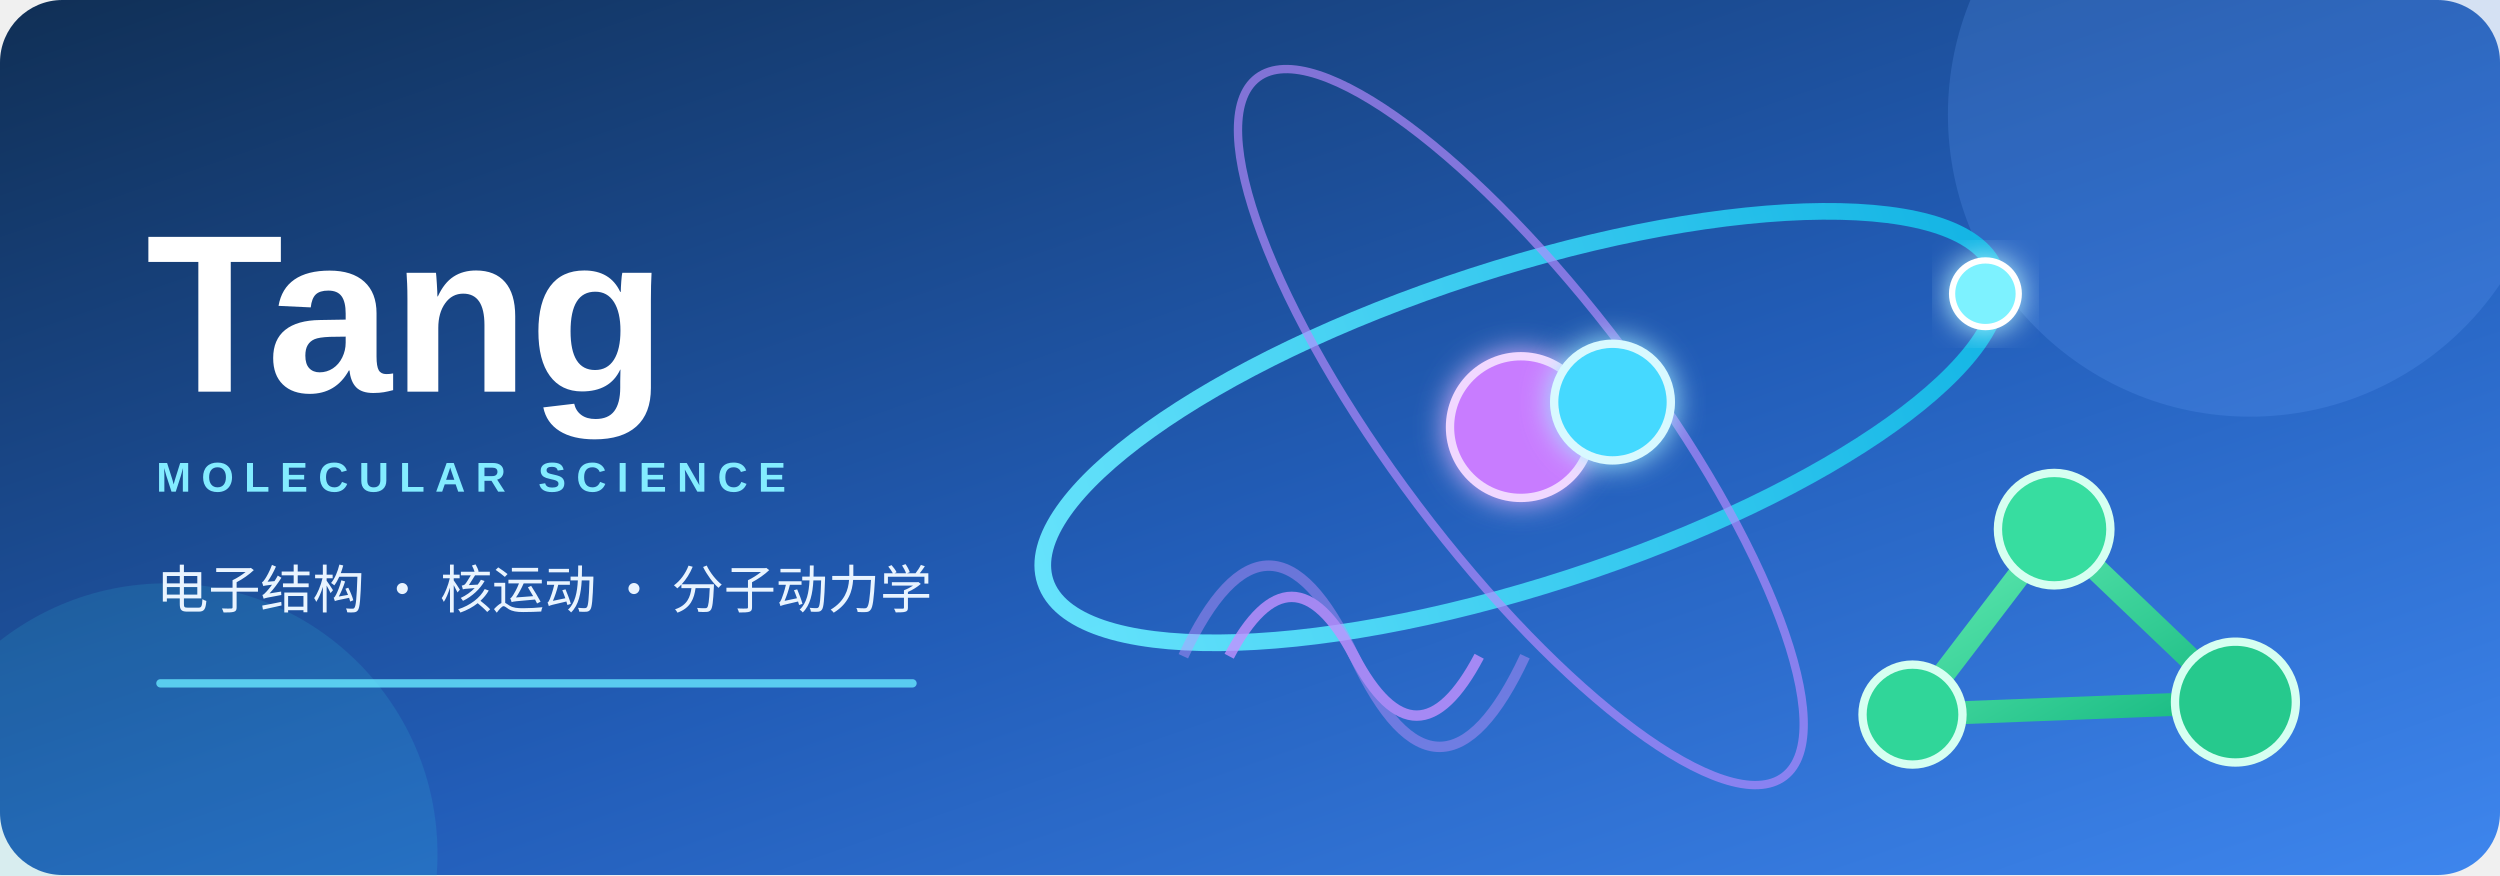
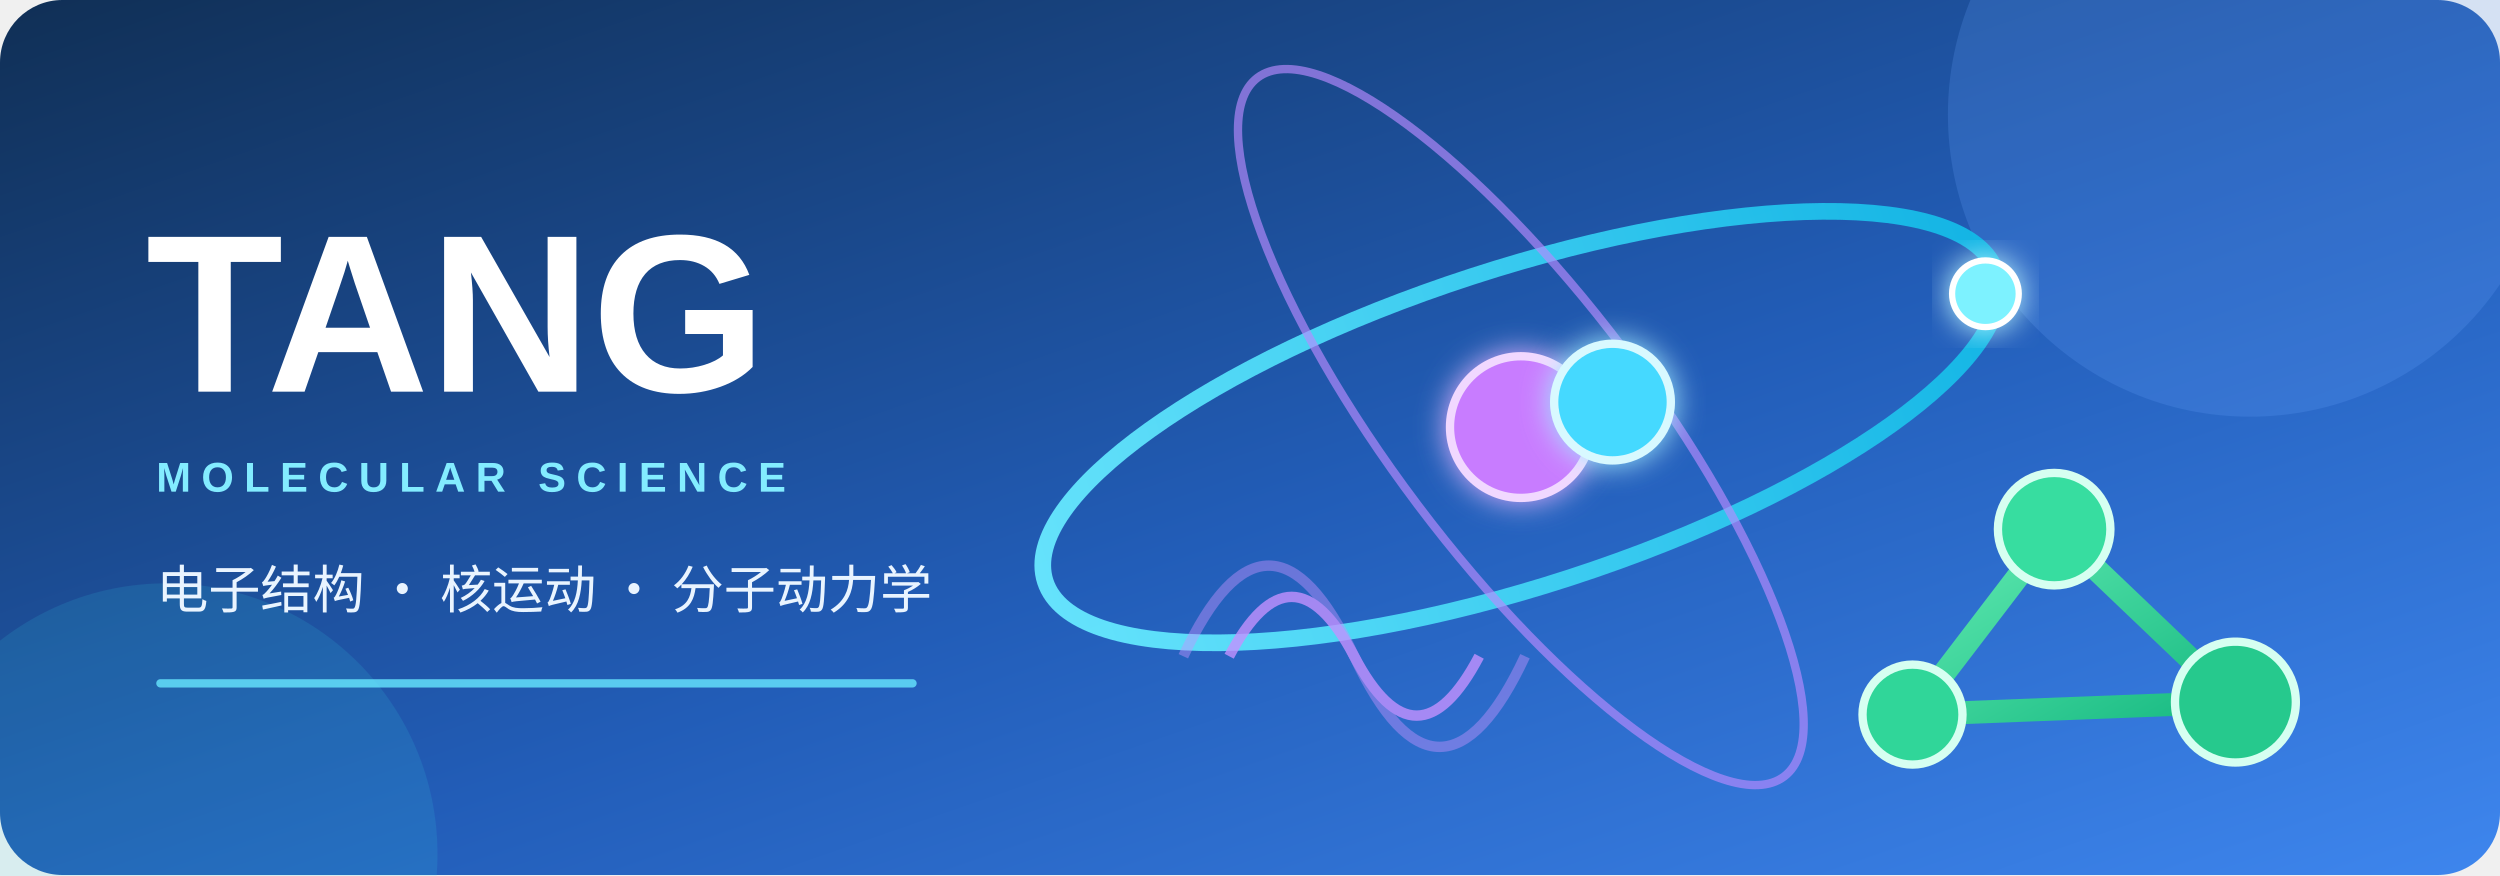
<svg xmlns="http://www.w3.org/2000/svg" viewBox="0 0 1200 420" role="img" aria-labelledby="title desc">
  <defs>
    <linearGradient id="bg" x1="0" y1="0" x2="1" y2="1">
      <stop offset="0" stop-color="#102f55" />
      <stop offset="0.55" stop-color="#225db8" />
      <stop offset="1" stop-color="#3e86ee" />
    </linearGradient>
    <linearGradient id="cyan" x1="0" y1="0" x2="1" y2="0">
      <stop offset="0" stop-color="#68e9ff" />
      <stop offset="1" stop-color="#12b9e7" />
    </linearGradient>
    <linearGradient id="green" x1="0" y1="0" x2="1" y2="1">
      <stop offset="0" stop-color="#65edb4" />
      <stop offset="1" stop-color="#16b981" />
    </linearGradient>
    <filter id="glow" x="-30%" y="-30%" width="160%" height="160%">
      <feGaussianBlur stdDeviation="7" result="blur" />
      <feMerge>
        <feMergeNode in="blur" />
        <feMergeNode in="SourceGraphic" />
      </feMerge>
    </filter>
  </defs>
  <rect width="1200" height="420" rx="30" fill="url(#bg)" />
  <circle cx="1080" cy="55" r="145" fill="#69a5ff" opacity=".2" />
  <circle cx="80" cy="410" r="130" fill="#35d6e8" opacity=".13" />
  <g transform="translate(70 70)">
-     <text x="0" y="118" fill="#fff" font-family="Segoe UI, Arial, sans-serif" font-size="108" font-weight="750">Tang</text>
+     <text x="0" y="118" fill="#fff" font-family="Segoe UI, Arial, sans-serif" font-size="108" font-weight="750">TANG</text>
    <text x="5" y="166" fill="#83ecff" font-family="Segoe UI, Arial, sans-serif" font-size="20" font-weight="700" letter-spacing="5">MOLECULAR SCIENCE</text>
    <text x="5" y="222" fill="#e9f4ff" font-family="Microsoft YaHei, Noto Sans CJK SC, sans-serif" font-size="25">电子结构 · 核运动 · 分子动力学</text>
    <rect x="5" y="256" width="365" height="4" rx="2" fill="#67e7ff" opacity=".8" />
  </g>
  <g transform="translate(730 205)" fill="none" stroke-linecap="round">
    <ellipse rx="240" ry="76" stroke="url(#cyan)" stroke-width="8" transform="rotate(-18)" opacity=".95" />
    <ellipse rx="210" ry="62" stroke="#b98bff" stroke-width="4" transform="rotate(53)" opacity=".65" />
    <circle cx="0" cy="0" r="34" fill="#c87cff" stroke="#f1d8ff" stroke-width="4" filter="url(#glow)" />
    <circle cx="44" cy="-12" r="28" fill="#45d9ff" stroke="#d8f9ff" stroke-width="4" filter="url(#glow)" />
    <circle cx="223" cy="-64" r="16" fill="#7df2ff" stroke="#fff" stroke-width="3" filter="url(#glow)" />
  </g>
  <g transform="translate(1010 285)" stroke="url(#green)" stroke-width="11" stroke-linecap="round">
    <path d="M-92 58 L-24 -31 L63 52 Z" fill="none" />
    <circle cx="-92" cy="58" r="24" fill="#30d699" stroke="#d6fff1" stroke-width="4" />
    <circle cx="-24" cy="-31" r="27" fill="#37dda0" stroke="#d6fff1" stroke-width="4" />
    <circle cx="63" cy="52" r="29" fill="#26c98d" stroke="#d6fff1" stroke-width="4" />
  </g>
  <g transform="translate(650 315)" fill="none" stroke="#c391ff" stroke-width="5" opacity=".8">
    <path d="M-60 0 C-40 -38 -20 -38 0 0 C20 38 40 38 60 0" />
    <path d="M-82 0 C-55 -58 -27 -58 0 0 C27 58 55 58 82 0" opacity=".55" />
  </g>
</svg>
